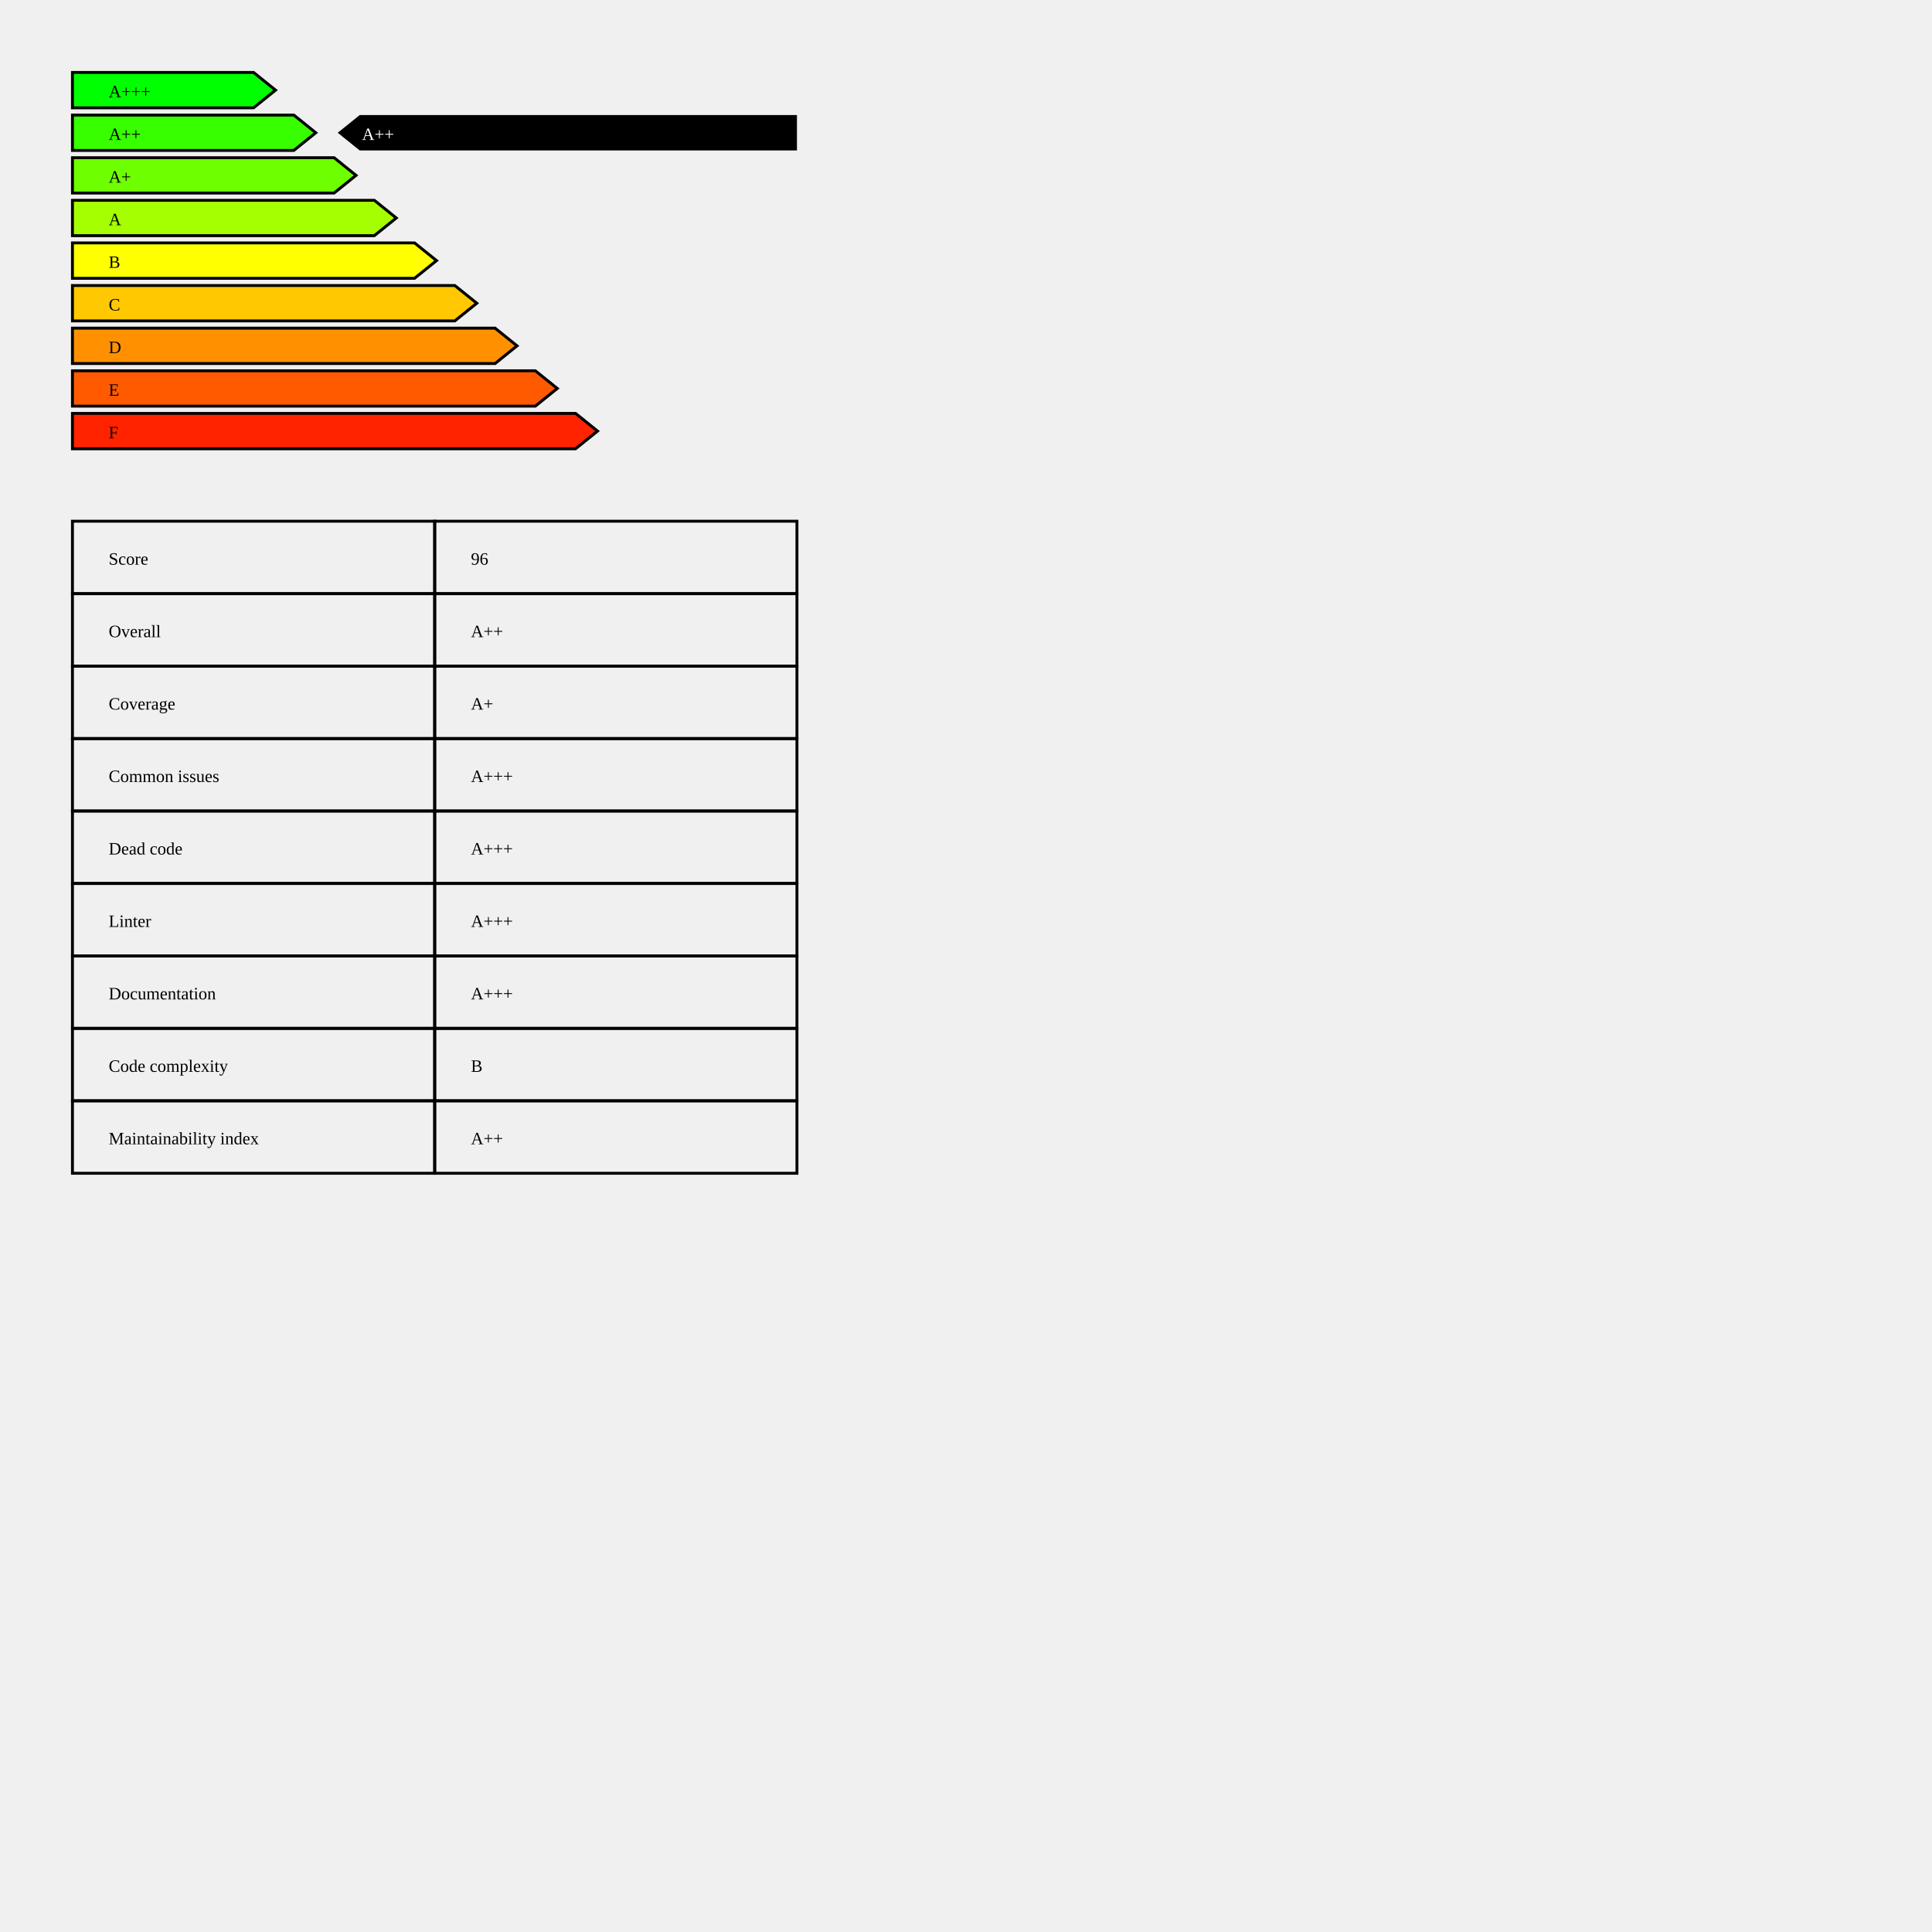
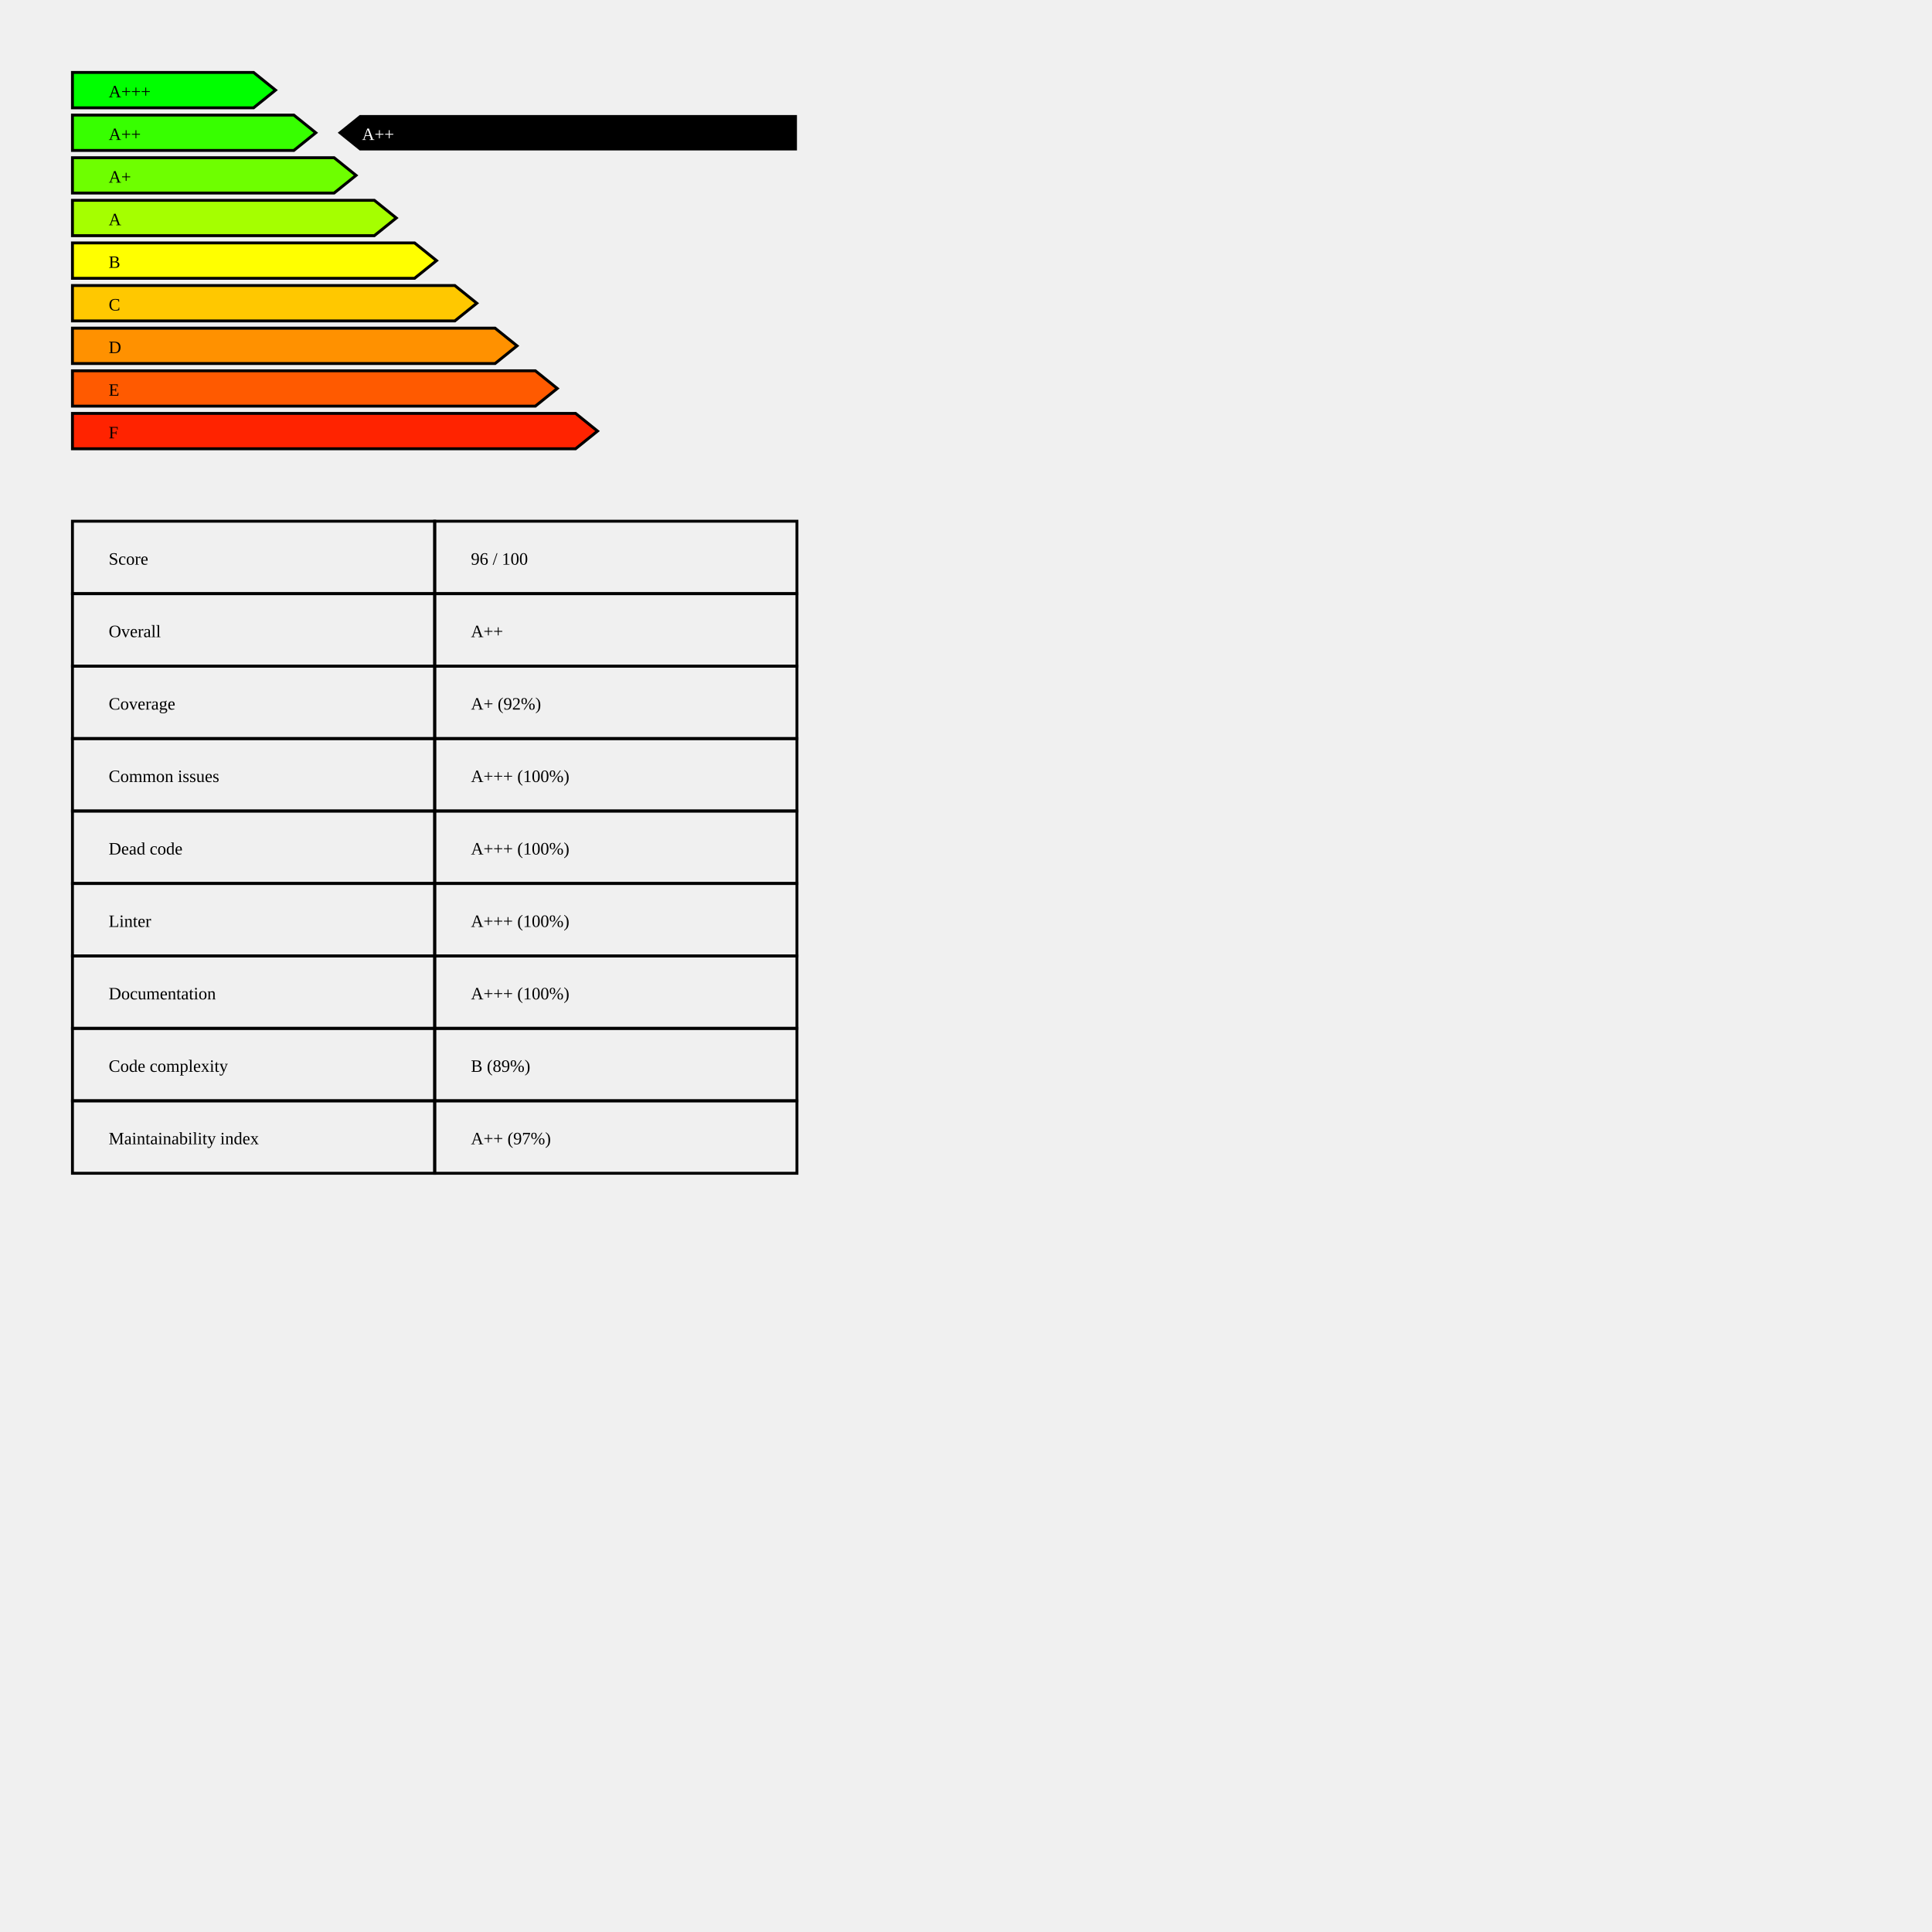
<svg xmlns="http://www.w3.org/2000/svg" baseProfile="full" height="1000pt" version="1.1" width="1000pt">
  <defs />
  <polygon points="50,50.0 175.0,50.0 190.152,62.206 175.0,74.412 50,74.412 50,50.0" style="fill:rgb(0 255 0);stroke:black;stroke-width:2;" />
  <text x="75.0" y="67.206">A+++</text>
  <polygon points="50,79.412 202.778,79.412 217.929,91.618 202.778,103.824 50,103.824 50,79.412" style="fill:rgb(55 255 0);stroke:black;stroke-width:2;" />
  <text x="75.0" y="96.618">A++</text>
  <polygon points="50,108.824 230.556,108.824 245.707,121.029 230.556,133.235 50,133.235 50,108.824" style="fill:rgb(110 255 0);stroke:black;stroke-width:2;" />
  <text x="75.0" y="126.029">A+</text>
  <polygon points="50,138.235 258.333,138.235 273.485,150.441 258.333,162.647 50,162.647 50,138.235" style="fill:rgb(165 255 0);stroke:black;stroke-width:2;" />
  <text x="75.0" y="155.441">A</text>
  <polygon points="50,167.647 286.111,167.647 301.263,179.853 286.111,192.059 50,192.059 50,167.647" style="fill:rgb(255 255 0);stroke:black;stroke-width:2;" />
  <text x="75.0" y="184.853">B</text>
  <polygon points="50,197.059 313.889,197.059 329.04,209.265 313.889,221.471 50,221.471 50,197.059" style="fill:rgb(255 200 0);stroke:black;stroke-width:2;" />
  <text x="75.0" y="214.265">C</text>
  <polygon points="50,226.471 341.667,226.471 356.818,238.676 341.667,250.882 50,250.882 50,226.471" style="fill:rgb(255 145 0);stroke:black;stroke-width:2;" />
  <text x="75.0" y="243.676">D</text>
  <polygon points="50,255.882 369.444,255.882 384.596,268.088 369.444,280.294 50,280.294 50,255.882" style="fill:rgb(255 90 0);stroke:black;stroke-width:2;" />
  <text x="75.0" y="273.088">E</text>
  <polygon points="50,285.294 397.222,285.294 412.374,297.5 397.222,309.706 50,309.706 50,285.294" style="fill:rgb(255 35 0);stroke:black;stroke-width:2;" />
  <text x="75.0" y="302.5">F</text>
  <polygon points="248.232,79.412 233.081,91.618 248.232,103.824 550,103.824 550,79.412" style="fill:black;" />
  <text fill="white" x="249.798" y="96.618">A++</text>
  <text x="75.0" y="389.706">Score</text>
-   <text x="325.0" y="389.706">96</text>
+   <text x="325.0" y="389.706">96 / 100</text>
  <polygon points="50,359.706 300,359.706 300,409.706 50,409.706 50,359.706" style="fill:none; stroke:black;stroke-width:2;" />
  <polygon points="300,359.706 550,359.706 550,409.706 300,409.706 300,359.706" style="fill:none; stroke:black;stroke-width:2;" />
  <text x="75.0" y="439.706">Overall</text>
  <text x="325.0" y="439.706">A++</text>
  <polygon points="50,409.706 300,409.706 300,459.706 50,459.706 50,409.706" style="fill:none; stroke:black;stroke-width:2;" />
  <polygon points="300,409.706 550,409.706 550,459.706 300,459.706 300,409.706" style="fill:none; stroke:black;stroke-width:2;" />
  <text x="75.0" y="489.706">Coverage</text>
-   <text x="325.0" y="489.706">A+</text>
+   <text x="325.0" y="489.706">A+  (92%)</text>
  <polygon points="50,459.706 300,459.706 300,509.706 50,509.706 50,459.706" style="fill:none; stroke:black;stroke-width:2;" />
  <polygon points="300,459.706 550,459.706 550,509.706 300,509.706 300,459.706" style="fill:none; stroke:black;stroke-width:2;" />
  <text x="75.0" y="539.706">Common issues</text>
-   <text x="325.0" y="539.706">A+++</text>
+   <text x="325.0" y="539.706">A+++  (100%)</text>
  <polygon points="50,509.706 300,509.706 300,559.706 50,559.706 50,509.706" style="fill:none; stroke:black;stroke-width:2;" />
  <polygon points="300,509.706 550,509.706 550,559.706 300,559.706 300,509.706" style="fill:none; stroke:black;stroke-width:2;" />
  <text x="75.0" y="589.706">Dead code</text>
-   <text x="325.0" y="589.706">A+++</text>
+   <text x="325.0" y="589.706">A+++  (100%)</text>
  <polygon points="50,559.706 300,559.706 300,609.706 50,609.706 50,559.706" style="fill:none; stroke:black;stroke-width:2;" />
  <polygon points="300,559.706 550,559.706 550,609.706 300,609.706 300,559.706" style="fill:none; stroke:black;stroke-width:2;" />
  <text x="75.0" y="639.706">Linter</text>
-   <text x="325.0" y="639.706">A+++</text>
+   <text x="325.0" y="639.706">A+++  (100%)</text>
  <polygon points="50,609.706 300,609.706 300,659.706 50,659.706 50,609.706" style="fill:none; stroke:black;stroke-width:2;" />
  <polygon points="300,609.706 550,609.706 550,659.706 300,659.706 300,609.706" style="fill:none; stroke:black;stroke-width:2;" />
  <text x="75.0" y="689.706">Documentation</text>
-   <text x="325.0" y="689.706">A+++</text>
+   <text x="325.0" y="689.706">A+++  (100%)</text>
  <polygon points="50,659.706 300,659.706 300,709.706 50,709.706 50,659.706" style="fill:none; stroke:black;stroke-width:2;" />
  <polygon points="300,659.706 550,659.706 550,709.706 300,709.706 300,659.706" style="fill:none; stroke:black;stroke-width:2;" />
  <text x="75.0" y="739.706">Code complexity</text>
-   <text x="325.0" y="739.706">B</text>
+   <text x="325.0" y="739.706">B  (89%)</text>
  <polygon points="50,709.706 300,709.706 300,759.706 50,759.706 50,709.706" style="fill:none; stroke:black;stroke-width:2;" />
  <polygon points="300,709.706 550,709.706 550,759.706 300,759.706 300,709.706" style="fill:none; stroke:black;stroke-width:2;" />
  <text x="75.0" y="789.706">Maintainability index</text>
-   <text x="325.0" y="789.706">A++</text>
+   <text x="325.0" y="789.706">A++  (97%)</text>
  <polygon points="50,759.706 300,759.706 300,809.706 50,809.706 50,759.706" style="fill:none; stroke:black;stroke-width:2;" />
  <polygon points="300,759.706 550,759.706 550,809.706 300,809.706 300,759.706" style="fill:none; stroke:black;stroke-width:2;" />
</svg>
